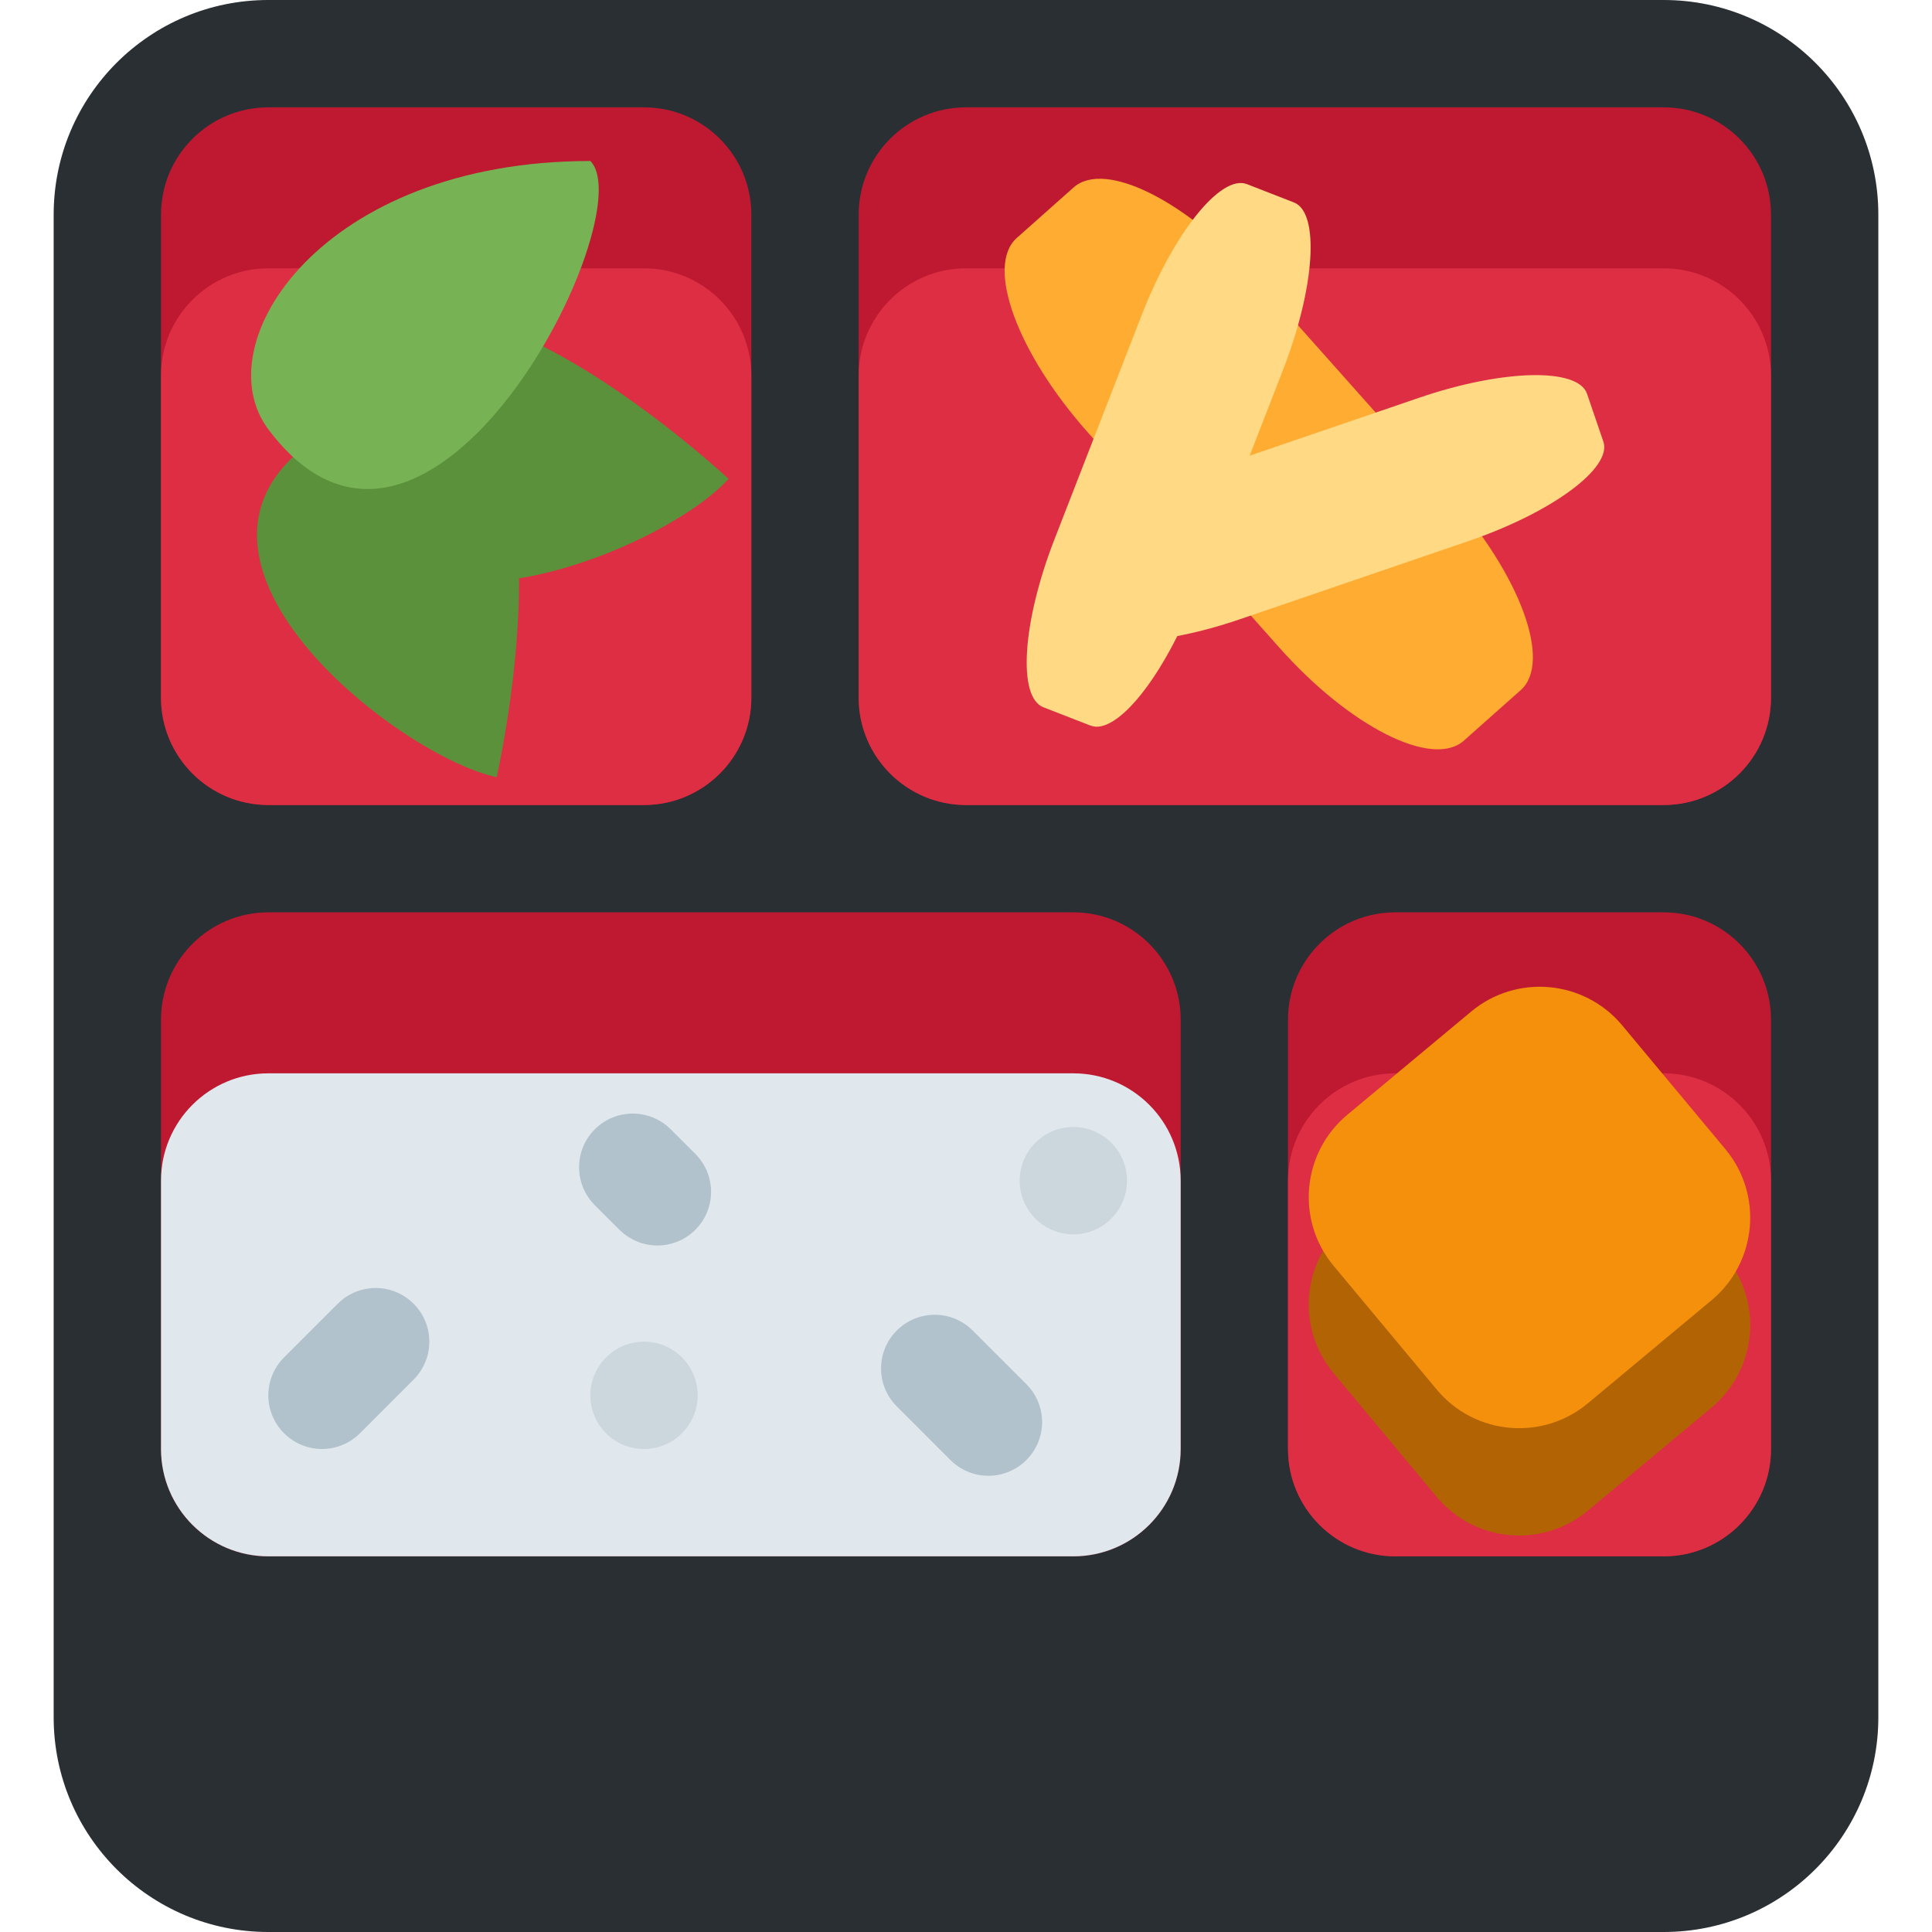
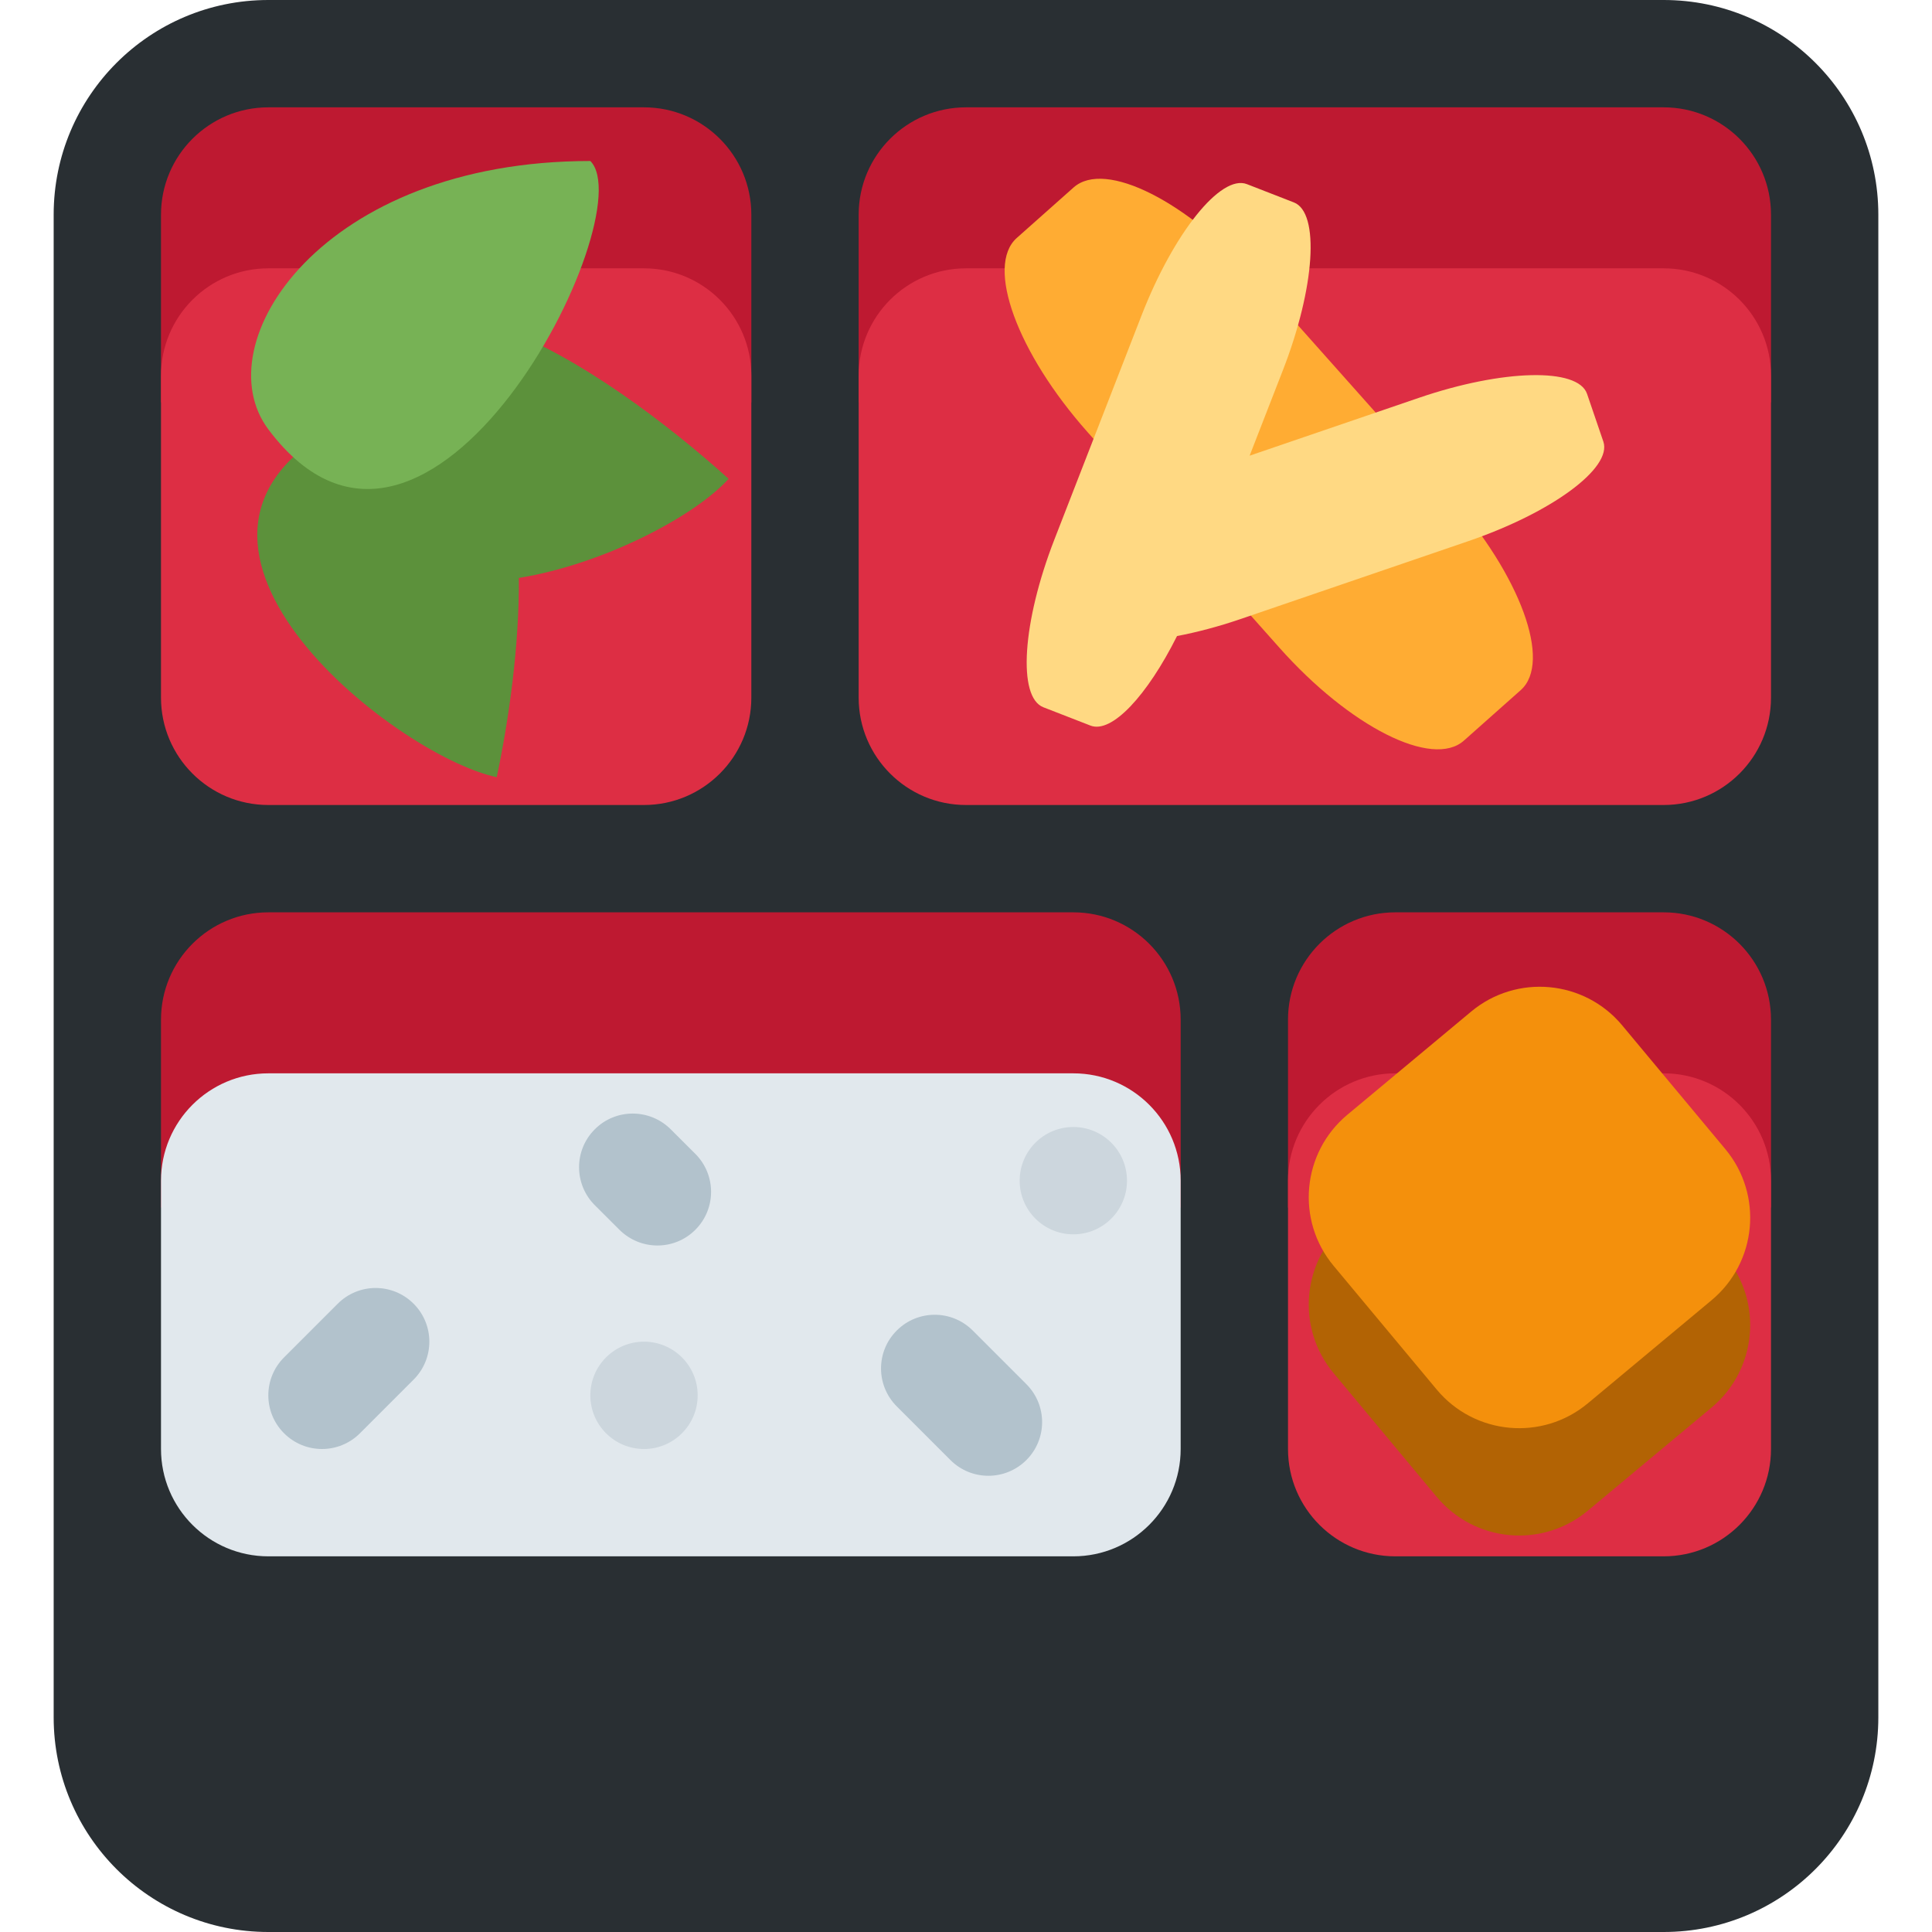
- <svg xmlns="http://www.w3.org/2000/svg" viewBox="0 0 36 36">
-   <path fill="#292F33" d="M31 0H5C2.791 0 1 1.791 1 4v28c0 2.209 1.791 4 4 4h26c2.209 0 4-1.791 4-4V4c0-2.209-1.791-4-4-4z" />
-   <path fill="#292F33" d="M14 11c0 2.209-1.791 4-4 4H9c-2.209 0-4-1.791-4-4V9c0-2.209 1.791-4 4-4h1c2.209 0 4 1.791 4 4v2z" />
-   <path fill="#BE1931" d="M22 27c0 1.104-.896 2-2 2H5c-1.104 0-2-.896-2-2v-8c0-1.104.896-2 2-2h15c1.104 0 2 .896 2 2v8zm11-8c0-1.104-.896-2-2-2h-5c-1.104 0-2 .896-2 2v8c0 1.104.896 2 2 2h5c1.104 0 2-.896 2-2v-8zM16 4c0-1.104.896-2 2-2h13c1.104 0 2 .896 2 2v9c0 1.104-.896 2-2 2H18c-1.104 0-2-.896-2-2V4zm-2 9c0 1.104-.896 2-2 2H5c-1.104 0-2-.896-2-2V4c0-1.104.896-2 2-2h7c1.104 0 2 .896 2 2v9z" />
-   <path fill="#DD2E44" d="M14 13c0 1.104-.896 2-2 2H5c-1.104 0-2-.896-2-2V7c0-1.104.896-2 2-2h7c1.104 0 2 .896 2 2v6zm19 0c0 1.104-.896 2-2 2H18c-1.104 0-2-.896-2-2V7c0-1.104.896-2 2-2h13c1.104 0 2 .896 2 2v6z" />
-   <path fill="#E1E8ED" d="M22 27c0 1.104-.896 2-2 2H5c-1.104 0-2-.896-2-2v-5c0-1.104.896-2 2-2h15c1.104 0 2 .896 2 2v5z" />
-   <path fill="#DD2E44" d="M33 27c0 1.104-.896 2-2 2h-5c-1.104 0-2-.896-2-2v-5c0-1.104.896-2 2-2h5c1.104 0 2 .896 2 2v5z" />
-   <path fill="#FFAC33" d="M27.015 9.24c1.315 1.478 1.908 3.098 1.322 3.619l-1.059.941c-.585.522-2.126-.255-3.44-1.733l-3.571-4.013c-1.314-1.479-1.907-3.099-1.321-3.62l1.059-.941c.586-.521 2.124.255 3.438 1.733l3.572 4.014z" />
-   <path fill="#FFD983" d="M22.28 11.076c-.598 1.539-1.477 2.633-1.961 2.444l-.877-.341c-.485-.188-.393-1.588.205-3.126l1.625-4.178c.599-1.538 1.477-2.632 1.962-2.444l.876.341c.485.188.394 1.588-.205 3.126l-1.625 4.178z" />
-   <path fill="#FFD983" d="M23.113 11.536c-1.562.535-2.965.568-3.133.076l-.305-.891c-.169-.492.962-1.324 2.522-1.858l4.242-1.45c1.562-.534 2.964-.567 3.133-.075l.304.89c.169.493-.961 1.325-2.523 1.858l-4.24 1.45z" />
-   <path fill="#5C913B" d="M6.442 7.873c.373-4.106 4.907-.961 7.135 1.049-1.34 1.485-7.586 3.93-7.135-1.049z" />
-   <path fill="#5C913B" d="M6.584 7.784c3.739-1.737 3.293 3.763 2.672 6.698-1.956-.414-7.206-4.59-2.672-6.698z" />
-   <path fill="#77B255" d="M5 8c-1.2-1.6 1-5 6-5 1 1-3 9-6 5z" />
-   <path fill="#B2C2CC" d="M6 27c-.256 0-.512-.098-.707-.293-.391-.391-.391-1.023 0-1.414l1-1c.391-.391 1.023-.391 1.414 0s.391 1.023 0 1.414l-1 1C6.512 26.902 6.256 27 6 27zm12.417.499c-.256 0-.512-.098-.707-.293l-1-1c-.391-.391-.391-1.024 0-1.414.391-.391 1.024-.391 1.415 0l1 1c.391.391.391 1.023 0 1.414-.196.195-.452.293-.708.293zm-6.167-4.291c-.255 0-.511-.098-.707-.292l-.459-.458c-.391-.391-.392-1.023-.002-1.414.389-.392 1.023-.392 1.415-.002l.459.458c.391.391.392 1.023.002 1.414-.195.196-.451.294-.708.294z" />
-   <path fill="#B26304" d="M32.149 23.412c.707.848.592 2.109-.257 2.816l-2.305 1.921c-.848.707-2.109.592-2.816-.257l-1.921-2.305c-.707-.848-.592-2.109.257-2.816l2.305-1.921c.848-.707 2.109-.592 2.816.257l1.921 2.305z" />
-   <path fill="#F4900C" d="M32.149 21.412c.707.848.592 2.109-.257 2.816l-2.305 1.921c-.848.707-2.109.592-2.816-.257l-1.921-2.305c-.707-.848-.592-2.109.257-2.816l2.305-1.921c.848-.707 2.109-.592 2.816.257l1.921 2.305z" />
-   <circle fill="#CCD6DD" cx="12" cy="26" r="1" />
-   <circle fill="#CCD6DD" cx="20" cy="22" r="1" />
+ <svg xmlns="http://www.w3.org/2000/svg" version="1.1" id="Layer_1" x="0px" y="0px" width="36px" height="36px" viewBox="0 0 36 36" enable-background="new 0 0 36 36" xml:space="preserve">
+   <path fill="#292F33" d="M31,0H5C2.791,0,1,1.791,1,4v28c0,2.209,1.791,4,4,4h26c2.209,0,4-1.791,4-4V4C35,1.791,33.209,0,31,0z" />
+   <path fill="#292F33" d="M14,11c0,2.209-1.791,4-4,4H9c-2.209,0-4-1.791-4-4V9c0-2.209,1.791-4,4-4h1c2.209,0,4,1.791,4,4V11z" />
+   <path fill="#BE1931" d="M22,22.5H3V19c0-1.104,0.896-2,2-2h15c1.104,0,2,0.896,2,2V22.5z M33,19c0-1.104-0.896-2-2-2h-5  c-1.104,0-2,0.896-2,2v3.5h9V19z M16,4c0-1.104,0.896-2,2-2h13c1.104,0,2,0.896,2,2v3.5H16V4z M14,7.5H3V4c0-1.104,0.896-2,2-2h7  c1.104,0,2,0.896,2,2V7.5z" />
+   <path fill="#DD2E44" d="M14,13c0,1.104-0.896,2-2,2H5c-1.104,0-2-0.896-2-2V7c0-1.104,0.896-2,2-2h7c1.104,0,2,0.896,2,2V13z M33,13  c0,1.104-0.896,2-2,2H18c-1.104,0-2-0.896-2-2V7c0-1.104,0.896-2,2-2h13c1.104,0,2,0.896,2,2V13z" />
+   <path fill="#E1E8ED" d="M22,27c0,1.104-0.896,2-2,2H5c-1.104,0-2-0.896-2-2v-5c0-1.104,0.896-2,2-2h15c1.104,0,2,0.896,2,2V27z" />
+   <path fill="#DD2E44" d="M33,27c0,1.104-0.896,2-2,2h-5c-1.104,0-2-0.896-2-2v-5c0-1.104,0.896-2,2-2h5c1.104,0,2,0.896,2,2V27z" />
+   <path fill="#FFAC33" d="M27.015,9.24c1.315,1.478,1.908,3.098,1.322,3.619L27.278,13.8c-0.585,0.522-2.126-0.255-3.44-1.733  l-3.571-4.013c-1.314-1.479-1.907-3.099-1.321-3.62l1.059-0.941c0.586-0.521,2.124,0.255,3.438,1.733  C23.443,5.226,27.015,9.24,27.015,9.24z" />
+   <path fill="#FFD983" d="M29.876,8.228l-0.304-0.89c-0.169-0.492-1.571-0.459-3.133,0.075l-3.154,1.078  c0.292-0.752,0.62-1.593,0.62-1.593c0.599-1.538,0.69-2.938,0.205-3.126l-0.876-0.341c-0.485-0.188-1.363,0.906-1.962,2.444  l-1.625,4.178c-0.598,1.538-0.69,2.938-0.205,3.126l0.877,0.341c0.397,0.155,1.058-0.56,1.613-1.668  c0.37-0.071,0.769-0.175,1.181-0.316l4.24-1.45C28.915,9.553,30.045,8.721,29.876,8.228z" />
+   <path fill="#5C913B" d="M13.577,8.922c-2.224-2.007-6.746-5.143-7.132-1.067c-4.274,2.129,0.876,6.217,2.811,6.627  c0.224-1.058,0.422-2.448,0.412-3.713C11.254,10.512,12.951,9.616,13.577,8.922z" />
+   <path fill="#77B255" d="M5,8c-1.2-1.6,1-5,6-5C12,4,8,12,5,8z" />
+   <path fill="#B2C2CC" d="M6,27c-0.256,0-0.512-0.098-0.707-0.293c-0.391-0.391-0.391-1.023,0-1.414l1-1  c0.391-0.391,1.023-0.391,1.414,0s0.391,1.023,0,1.414l-1,1C6.512,26.902,6.256,27,6,27z M18.417,27.499  c-0.256,0-0.512-0.098-0.707-0.293l-1-1c-0.391-0.391-0.391-1.024,0-1.414c0.391-0.391,1.024-0.391,1.415,0l1,1  c0.391,0.391,0.391,1.023,0,1.414C18.929,27.401,18.673,27.499,18.417,27.499z M12.25,23.208c-0.255,0-0.511-0.098-0.707-0.292  l-0.459-0.458c-0.391-0.391-0.392-1.023-0.002-1.414c0.389-0.392,1.023-0.392,1.415-0.002l0.459,0.458  c0.391,0.391,0.392,1.023,0.002,1.414C12.763,23.11,12.507,23.208,12.25,23.208z" />
+   <path fill="#B26304" d="M32.149,23.412c0.707,0.848,0.592,2.109-0.257,2.816l-2.305,1.921c-0.848,0.707-2.109,0.592-2.816-0.257  l-1.921-2.305c-0.707-0.848-0.592-2.109,0.257-2.816l2.305-1.921c0.848-0.707,2.109-0.592,2.816,0.257L32.149,23.412z" />
+   <path fill="#F4900C" d="M32.149,21.412c0.707,0.848,0.592,2.109-0.257,2.816l-2.305,1.921c-0.848,0.707-2.109,0.592-2.816-0.257  l-1.921-2.305c-0.707-0.848-0.592-2.109,0.257-2.816l2.305-1.921c0.848-0.707,2.109-0.592,2.816,0.257L32.149,21.412z" />
+   <path fill="#CCD6DD" d="M12,25c0.552,0,1,0.448,1,1s-0.448,1-1,1s-1-0.448-1-1S11.448,25,12,25z M20,21c0.552,0,1,0.448,1,1  s-0.448,1-1,1s-1-0.448-1-1S19.448,21,20,21z" />
</svg>
